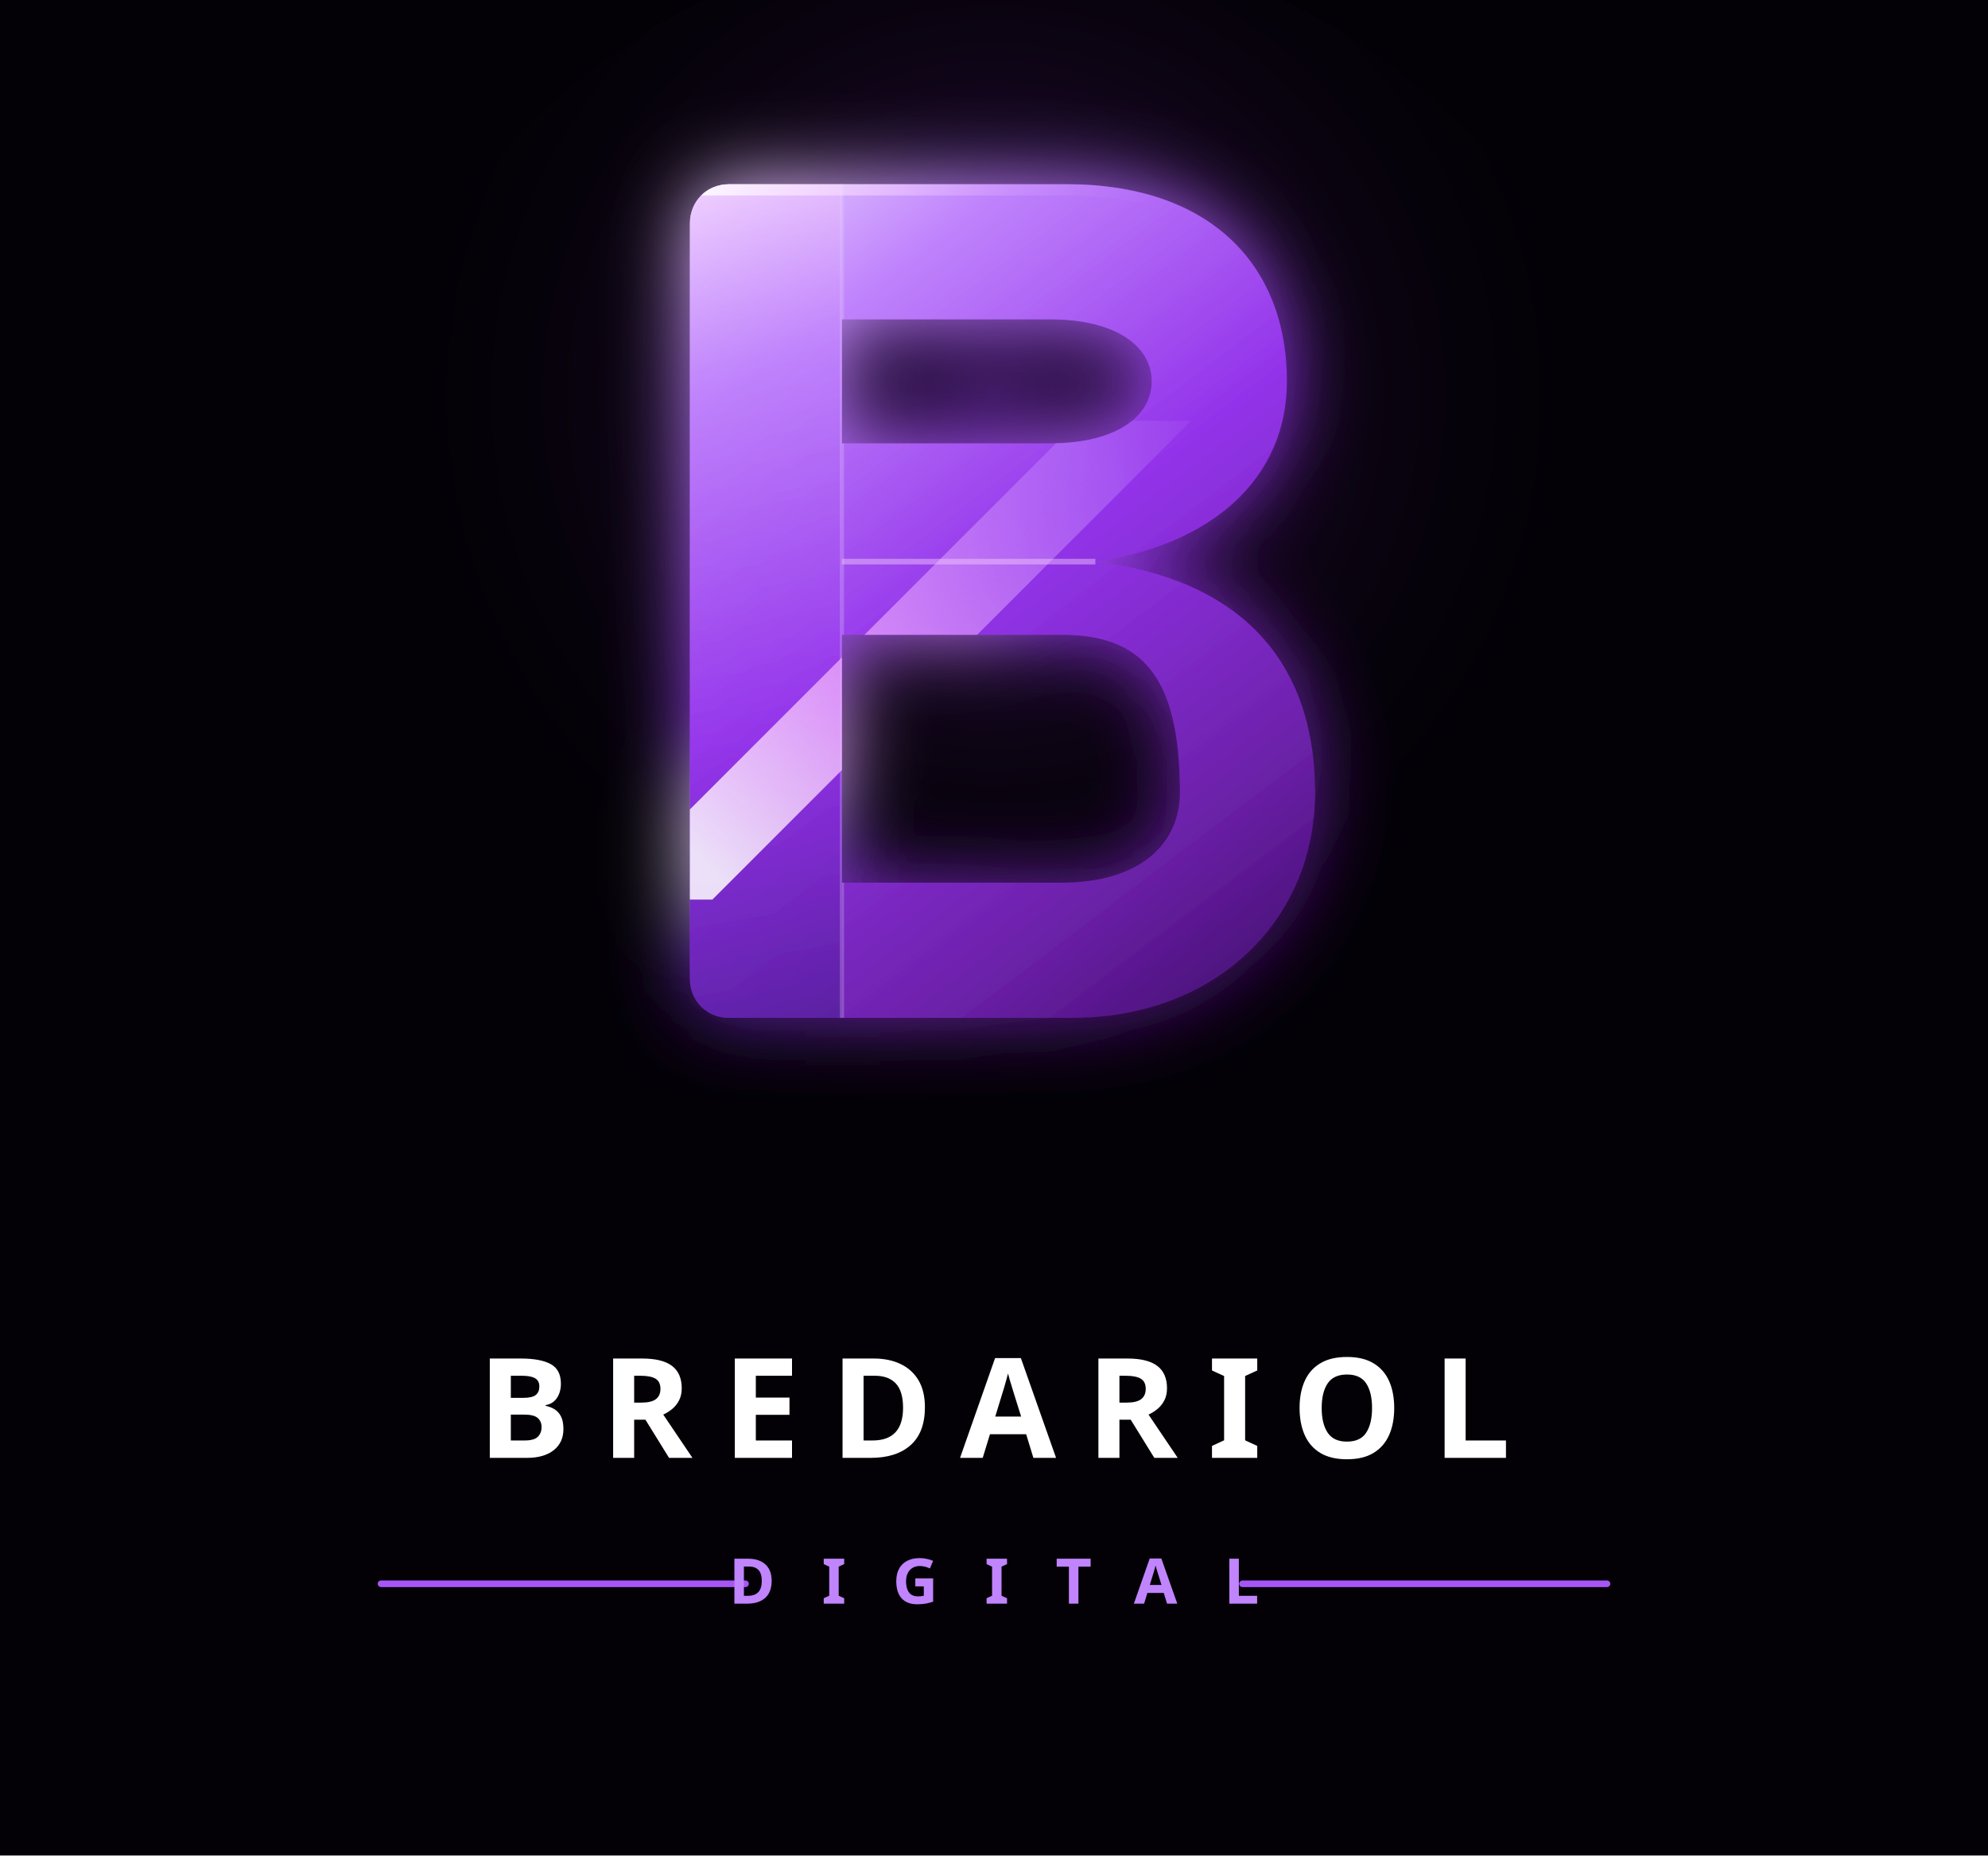
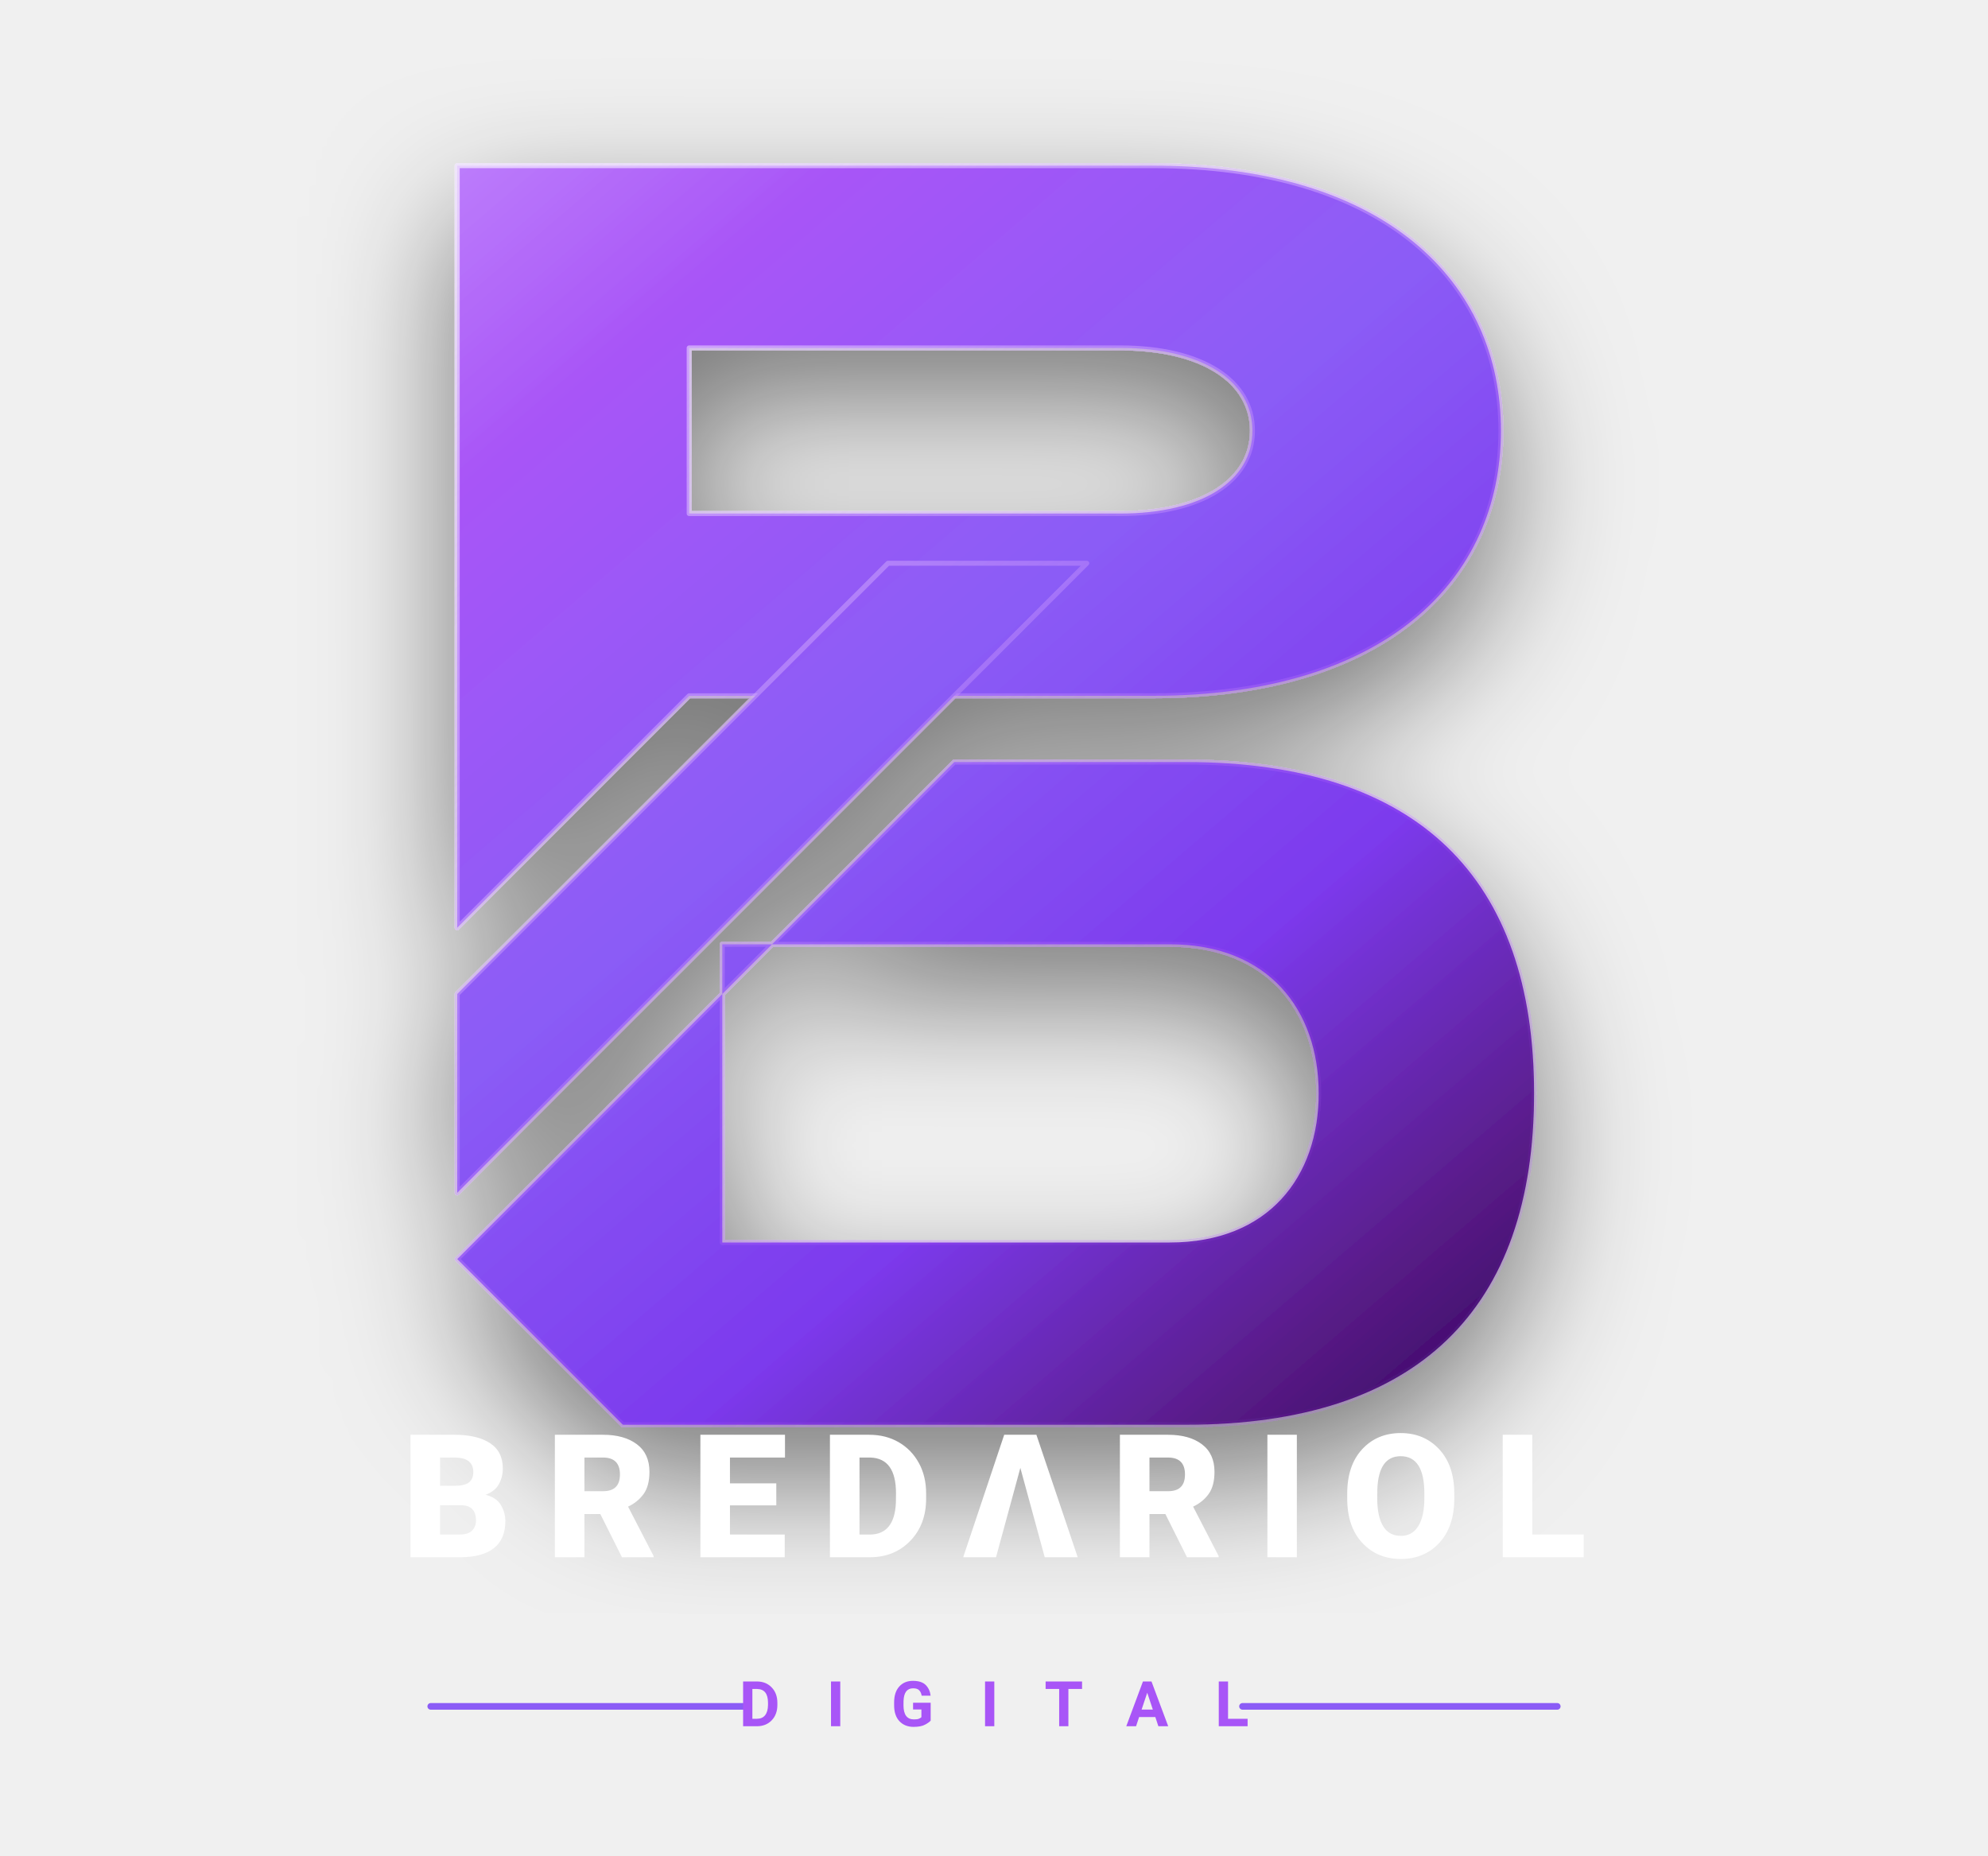
<svg xmlns="http://www.w3.org/2000/svg" viewBox="0 0 600 560" width="100%" height="100%" fill="none">
-   <rect width="600" height="560" fill="#030106" />
  <defs>
-     <linearGradient id="brdMainGrad" x1="52" y1="36" x2="276" y2="332" gradientUnits="userSpaceOnUse">
-       <stop offset="0%" stop-color="#e9d5ff" />
-       <stop offset="18%" stop-color="#c084fc" />
-       <stop offset="48%" stop-color="#9333ea" />
-       <stop offset="78%" stop-color="#6b21a8" />
+     <linearGradient id="brandFullPurple" x1="120" y1="60" x2="445" y2="440" gradientUnits="userSpaceOnUse">
+       <stop offset="0%" stop-color="#c084fc" />
+       <stop offset="18%" stop-color="#a855f7" />
+       <stop offset="45%" stop-color="#8b5cf6" />
+       <stop offset="70%" stop-color="#7c3aed" />
+       <stop offset="90%" stop-color="#581c87" />
      <stop offset="100%" stop-color="#3b0764" />
    </linearGradient>
-     <linearGradient id="brdSpineGrad" x1="52" y1="36" x2="106" y2="332" gradientUnits="userSpaceOnUse">
-       <stop offset="0%" stop-color="#f5d0fe" />
-       <stop offset="22%" stop-color="#c084fc" />
-       <stop offset="65%" stop-color="#9333ea" />
-       <stop offset="100%" stop-color="#4c1d95" />
+     <linearGradient id="logoRimLight" x1="120" y1="60" x2="445" y2="440" gradientUnits="userSpaceOnUse">
+       <stop offset="0%" stop-color="#f3e8ff" stop-opacity="0.85" />
+       <stop offset="35%" stop-color="#d8b4fe" stop-opacity="0.5" />
+       <stop offset="70%" stop-color="#a855f7" stop-opacity="0.25" />
+       <stop offset="100%" stop-color="#6b21a8" stop-opacity="0.1" />
    </linearGradient>
-     <linearGradient id="brdBladeGrad" x1="40" y1="260" x2="240" y2="60" gradientUnits="userSpaceOnUse">
-       <stop offset="0%" stop-color="#ffffff" stop-opacity="0.85" />
-       <stop offset="30%" stop-color="#f0abfc" stop-opacity="0.75" />
-       <stop offset="70%" stop-color="#c084fc" stop-opacity="0.4" />
-       <stop offset="100%" stop-color="#9333ea" stop-opacity="0" />
-     </linearGradient>
-     <linearGradient id="brdSheenGrad" x1="52" y1="36" x2="220" y2="50" gradientUnits="userSpaceOnUse">
-       <stop offset="0%" stop-color="#ffffff" stop-opacity="0.9" />
-       <stop offset="45%" stop-color="#f5d0fe" stop-opacity="0.5" />
-       <stop offset="100%" stop-color="#c084fc" stop-opacity="0" />
-     </linearGradient>
-     <filter id="brdNeonGlow" x="-20%" y="-20%" width="140%" height="140%">
-       <feGaussianBlur stdDeviation="14" result="blur" />
-       <feComposite in="SourceGraphic" in2="blur" operator="over" />
+     <filter id="naturalLogoDepth" x="-15%" y="-15%" width="130%" height="130%">
+       <feDropShadow dx="0" dy="16" stdDeviation="20" flood-color="#000000" flood-opacity="0.5" />
    </filter>
-     <radialGradient id="brdRadialAtmosphere" cx="50%" cy="35%" r="45%">
-       <stop offset="0%" stop-color="#9333ea" stop-opacity="0.35" />
-       <stop offset="60%" stop-color="#581c87" stop-opacity="0.1" />
-       <stop offset="100%" stop-color="#030106" stop-opacity="0" />
-     </radialGradient>
-     <clipPath id="brdSilhouetteClip">
-       <path fill-rule="evenodd" clip-rule="evenodd" d="           M 66 36           H 186           C 236 36 264 64 264 106           C 264 140 238 164 196 170           C 246 176 274 204 274 252           C 274 298 238 332 188 332           H 66           C 58 332 52 326 52 318           V 50           C 52 42 58 36 66 36           Z           M 106 84           H 180           C 204 84 216 94 216 106           C 216 118 204 128 180 128           H 106           V 84           Z           M 106 196           H 184           C 212 196 226 210 226 252           C 226 270 212 284 184 284           H 106           V 196           Z         " />
-     </clipPath>
  </defs>
-   <circle cx="300" cy="180" r="200" fill="url(#brdRadialAtmosphere)" />
-   <g id="bredariol-monogram" transform="translate(164, 25) scale(0.85)" filter="url(#brdNeonGlow)">
-     <path fill-rule="evenodd" clip-rule="evenodd" d="         M 66 36         H 186         C 236 36 264 64 264 106         C 264 140 238 164 196 170         C 246 176 274 204 274 252         C 274 298 238 332 188 332         H 66         C 58 332 52 326 52 318         V 50         C 52 42 58 36 66 36         Z         M 106 84         H 180         C 204 84 216 94 216 106         C 216 118 204 128 180 128         H 106         V 84         Z         M 106 196         H 184         C 212 196 226 210 226 252         C 226 270 212 284 184 284         H 106         V 196         Z       " fill="url(#brdMainGrad)" />
-     <g clip-path="url(#brdSilhouetteClip)">
-       <rect x="52" y="36" width="54" height="296" fill="url(#brdSpineGrad)" opacity="0.6" />
-       <line x1="106" y1="36" x2="106" y2="332" stroke="#e9d5ff" stroke-opacity="0.25" stroke-width="1.5" />
-       <polygon points="20,290 190,120 230,120 60,290" fill="url(#brdBladeGrad)" />
-       <path d="M 52 36 H 186 C 230 36 256 60 262 96 C 252 52 224 40 184 40 H 52 Z" fill="url(#brdSheenGrad)" />
-       <line x1="106" y1="170" x2="196" y2="170" stroke="#f5d0fe" stroke-opacity="0.45" stroke-width="2" />
-     </g>
+   <g id="official-monogram" filter="url(#naturalLogoDepth)" transform="translate(18, -30)">
+     <path fill="url(#brandFullPurple)" stroke="url(#logoRimLight)" stroke-width="1.5" stroke-linejoin="round" fill-rule="evenodd" clip-rule="evenodd" d="         M 120 80         H 330         C 400 80, 435 115, 435 160         C 435 205, 400 240, 330 240         H 190         L 120 310         V 80         Z         M 190 135         H 320         C 345 135, 360 145, 360 160         C 360 175, 345 185, 320 185         H 190         V 135         Z       " />
+     <polygon points="120,390 120,330 250,200 310,200" fill="url(#brandFullPurple)" stroke="url(#logoRimLight)" stroke-width="1.5" stroke-linejoin="round" />
+     <path fill="url(#brandFullPurple)" stroke="url(#logoRimLight)" stroke-width="1.5" stroke-linejoin="round" fill-rule="evenodd" clip-rule="evenodd" d="         M 120 410         L 270 260         H 340         C 410 260, 445 295, 445 360         C 445 425, 410 460, 340 460         H 170         L 120 410         Z         M 200 315         H 335         C 365 315, 380 335, 380 360         C 380 385, 365 405, 335 405         H 200         V 315         Z       " />
  </g>
-   <text x="300" y="440" text-anchor="middle" fill="#FFFFFF" font-family="'Space Grotesk', 'Plus Jakarta Sans', sans-serif" font-size="42" font-weight="800" letter-spacing="9">BREDARIOL</text>
-   <g transform="translate(300, 484)">
-     <line x1="-185" y1="-6" x2="-75" y2="-6" stroke="#a855f7" stroke-width="2" stroke-linecap="round" />
-     <text x="0" y="0" text-anchor="middle" fill="#c084fc" font-family="'Space Grotesk', 'Plus Jakarta Sans', sans-serif" font-size="19" font-weight="700" letter-spacing="14">DIGITAL</text>
-     <line x1="75" y1="-6" x2="185" y2="-6" stroke="#a855f7" stroke-width="2" stroke-linecap="round" />
+   <g id="brand-typography">
+     <text x="300" y="470" text-anchor="middle" fill="#ffffff" font-family="'Space Grotesk', -apple-system, BlinkMacSystemFont, 'Segoe UI', Roboto, sans-serif" font-weight="800" font-size="52" letter-spacing="10">BREDɅRIOL</text>
+   </g>
+   <g id="brand-subtitle">
+     <line x1="130" y1="515" x2="225" y2="515" stroke="#8b5cf6" stroke-width="2" stroke-linecap="round" />
+     <text x="300" y="521" text-anchor="middle" fill="#a855f7" font-family="'Space Grotesk', -apple-system, BlinkMacSystemFont, 'Segoe UI', Roboto, sans-serif" font-weight="700" font-size="19" letter-spacing="14">DIGITAL</text>
+     <line x1="375" y1="515" x2="470" y2="515" stroke="#8b5cf6" stroke-width="2" stroke-linecap="round" />
  </g>
</svg>
